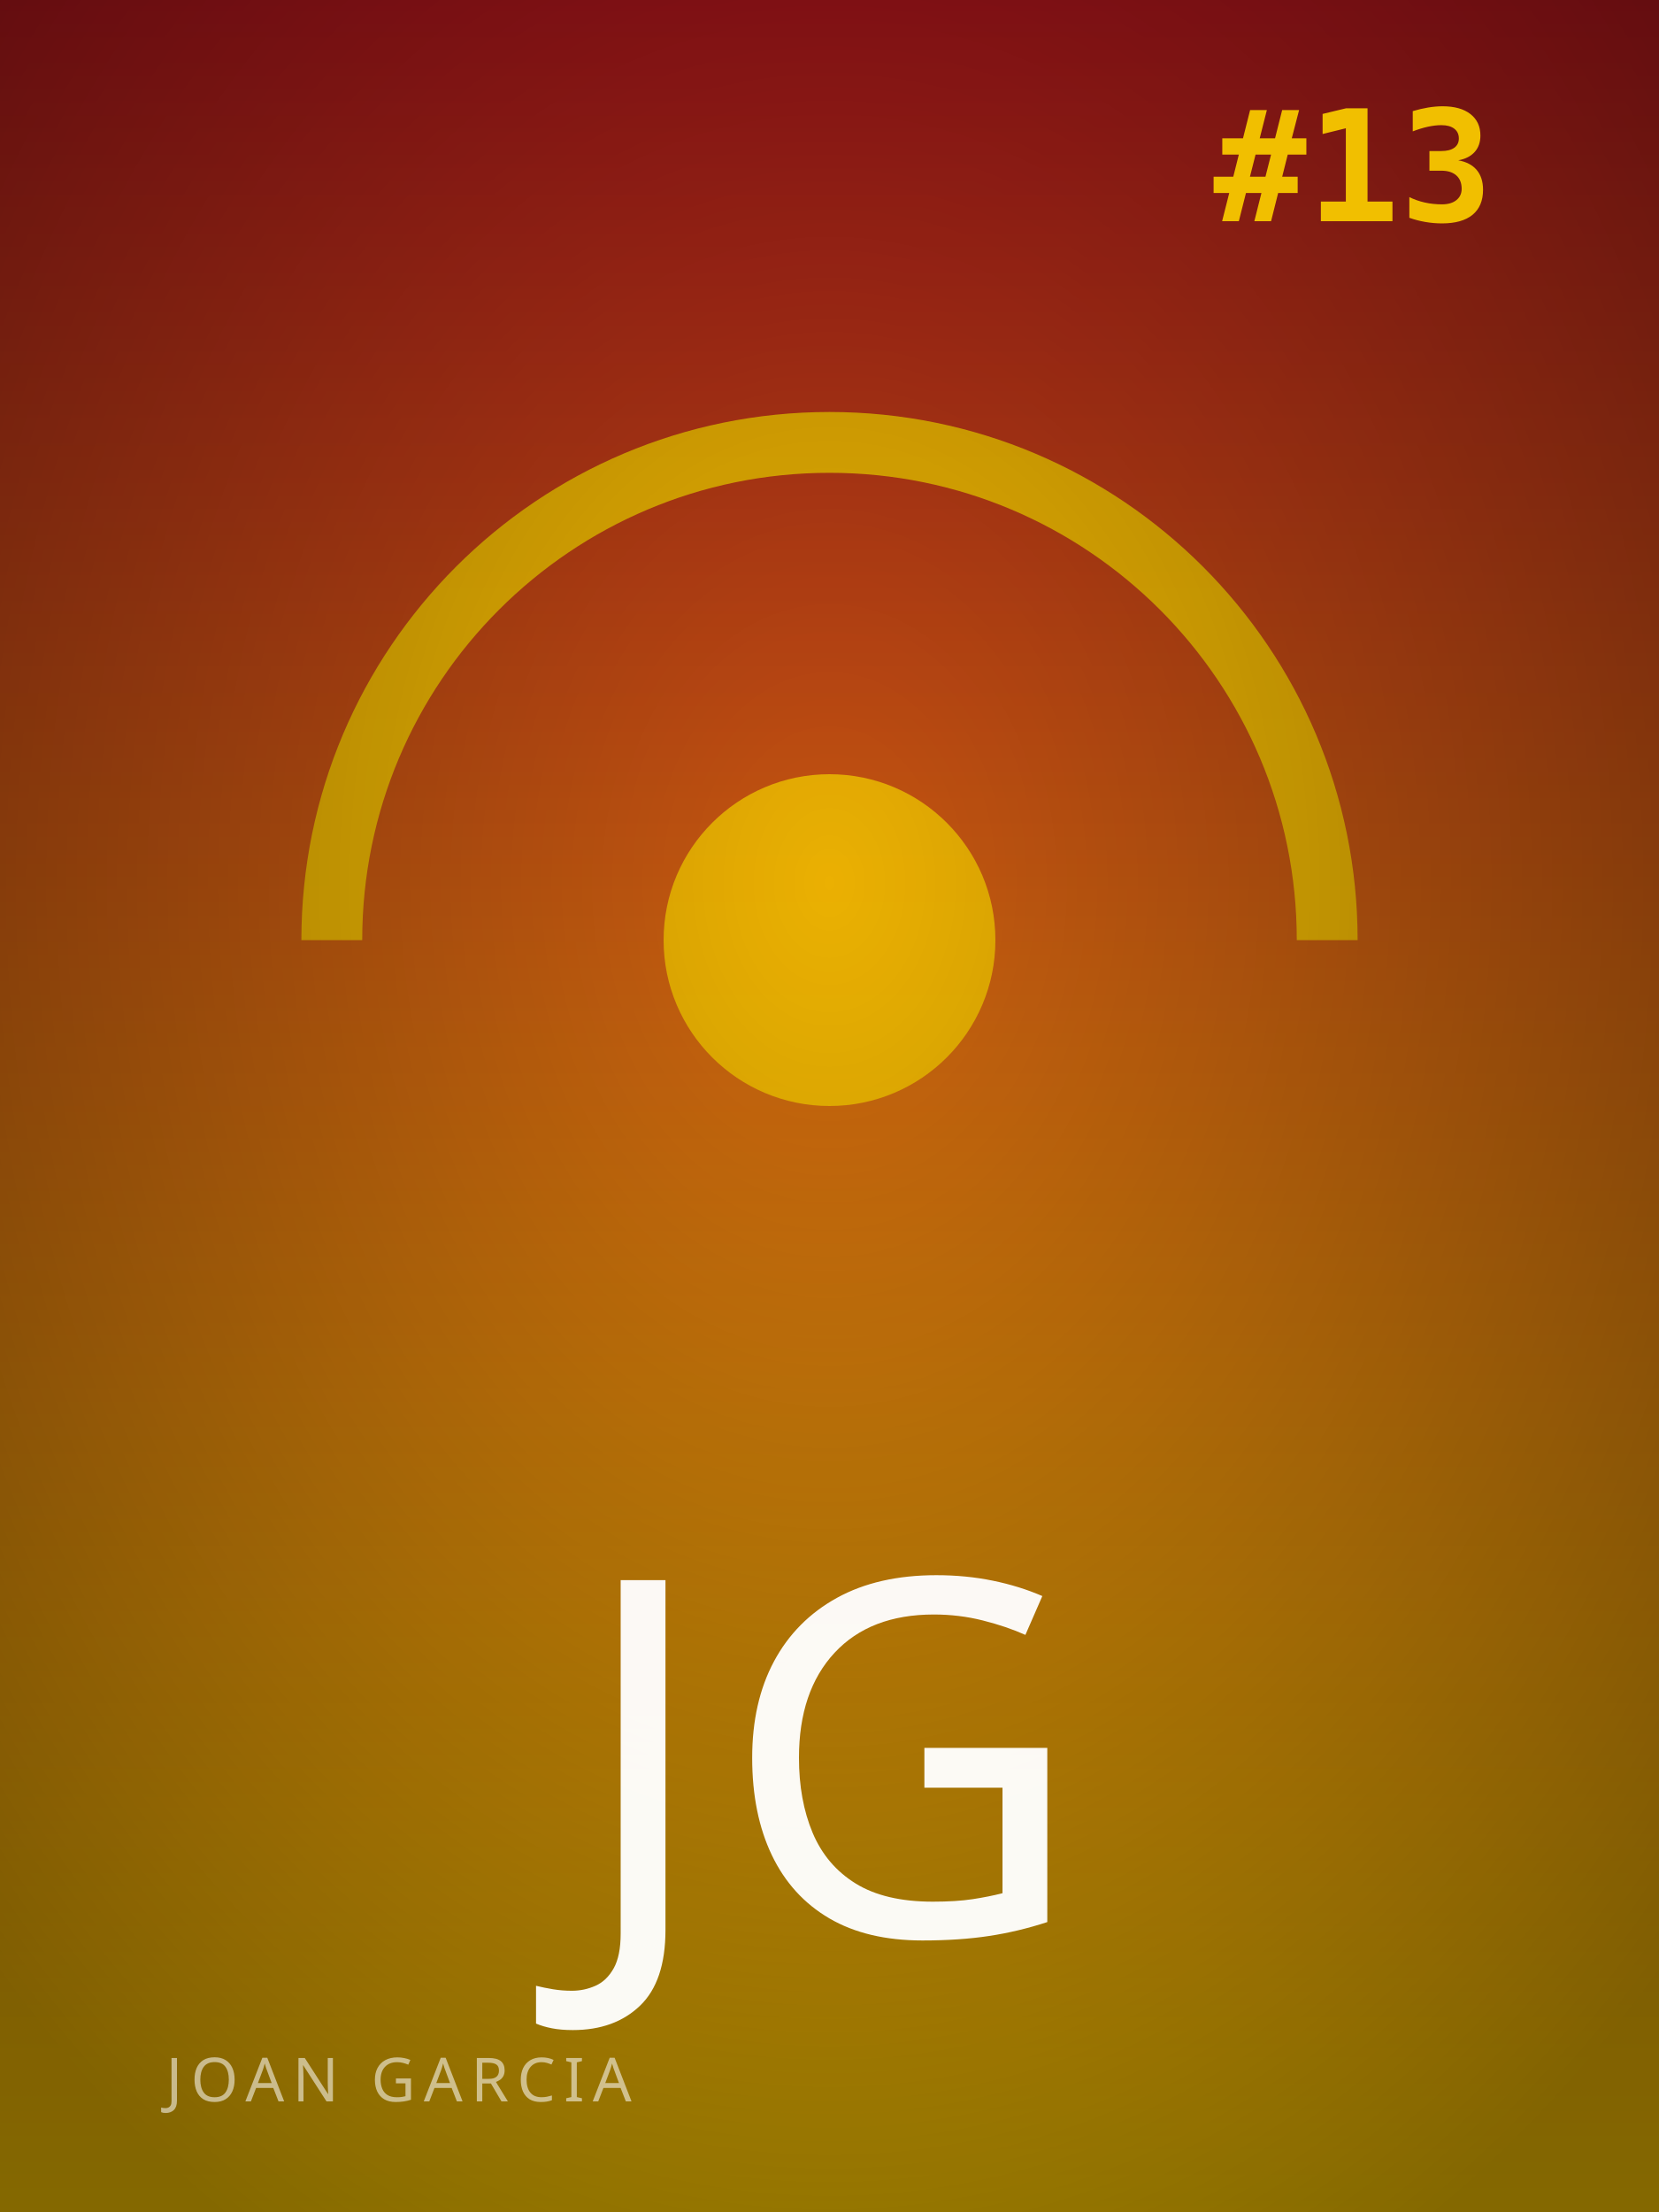
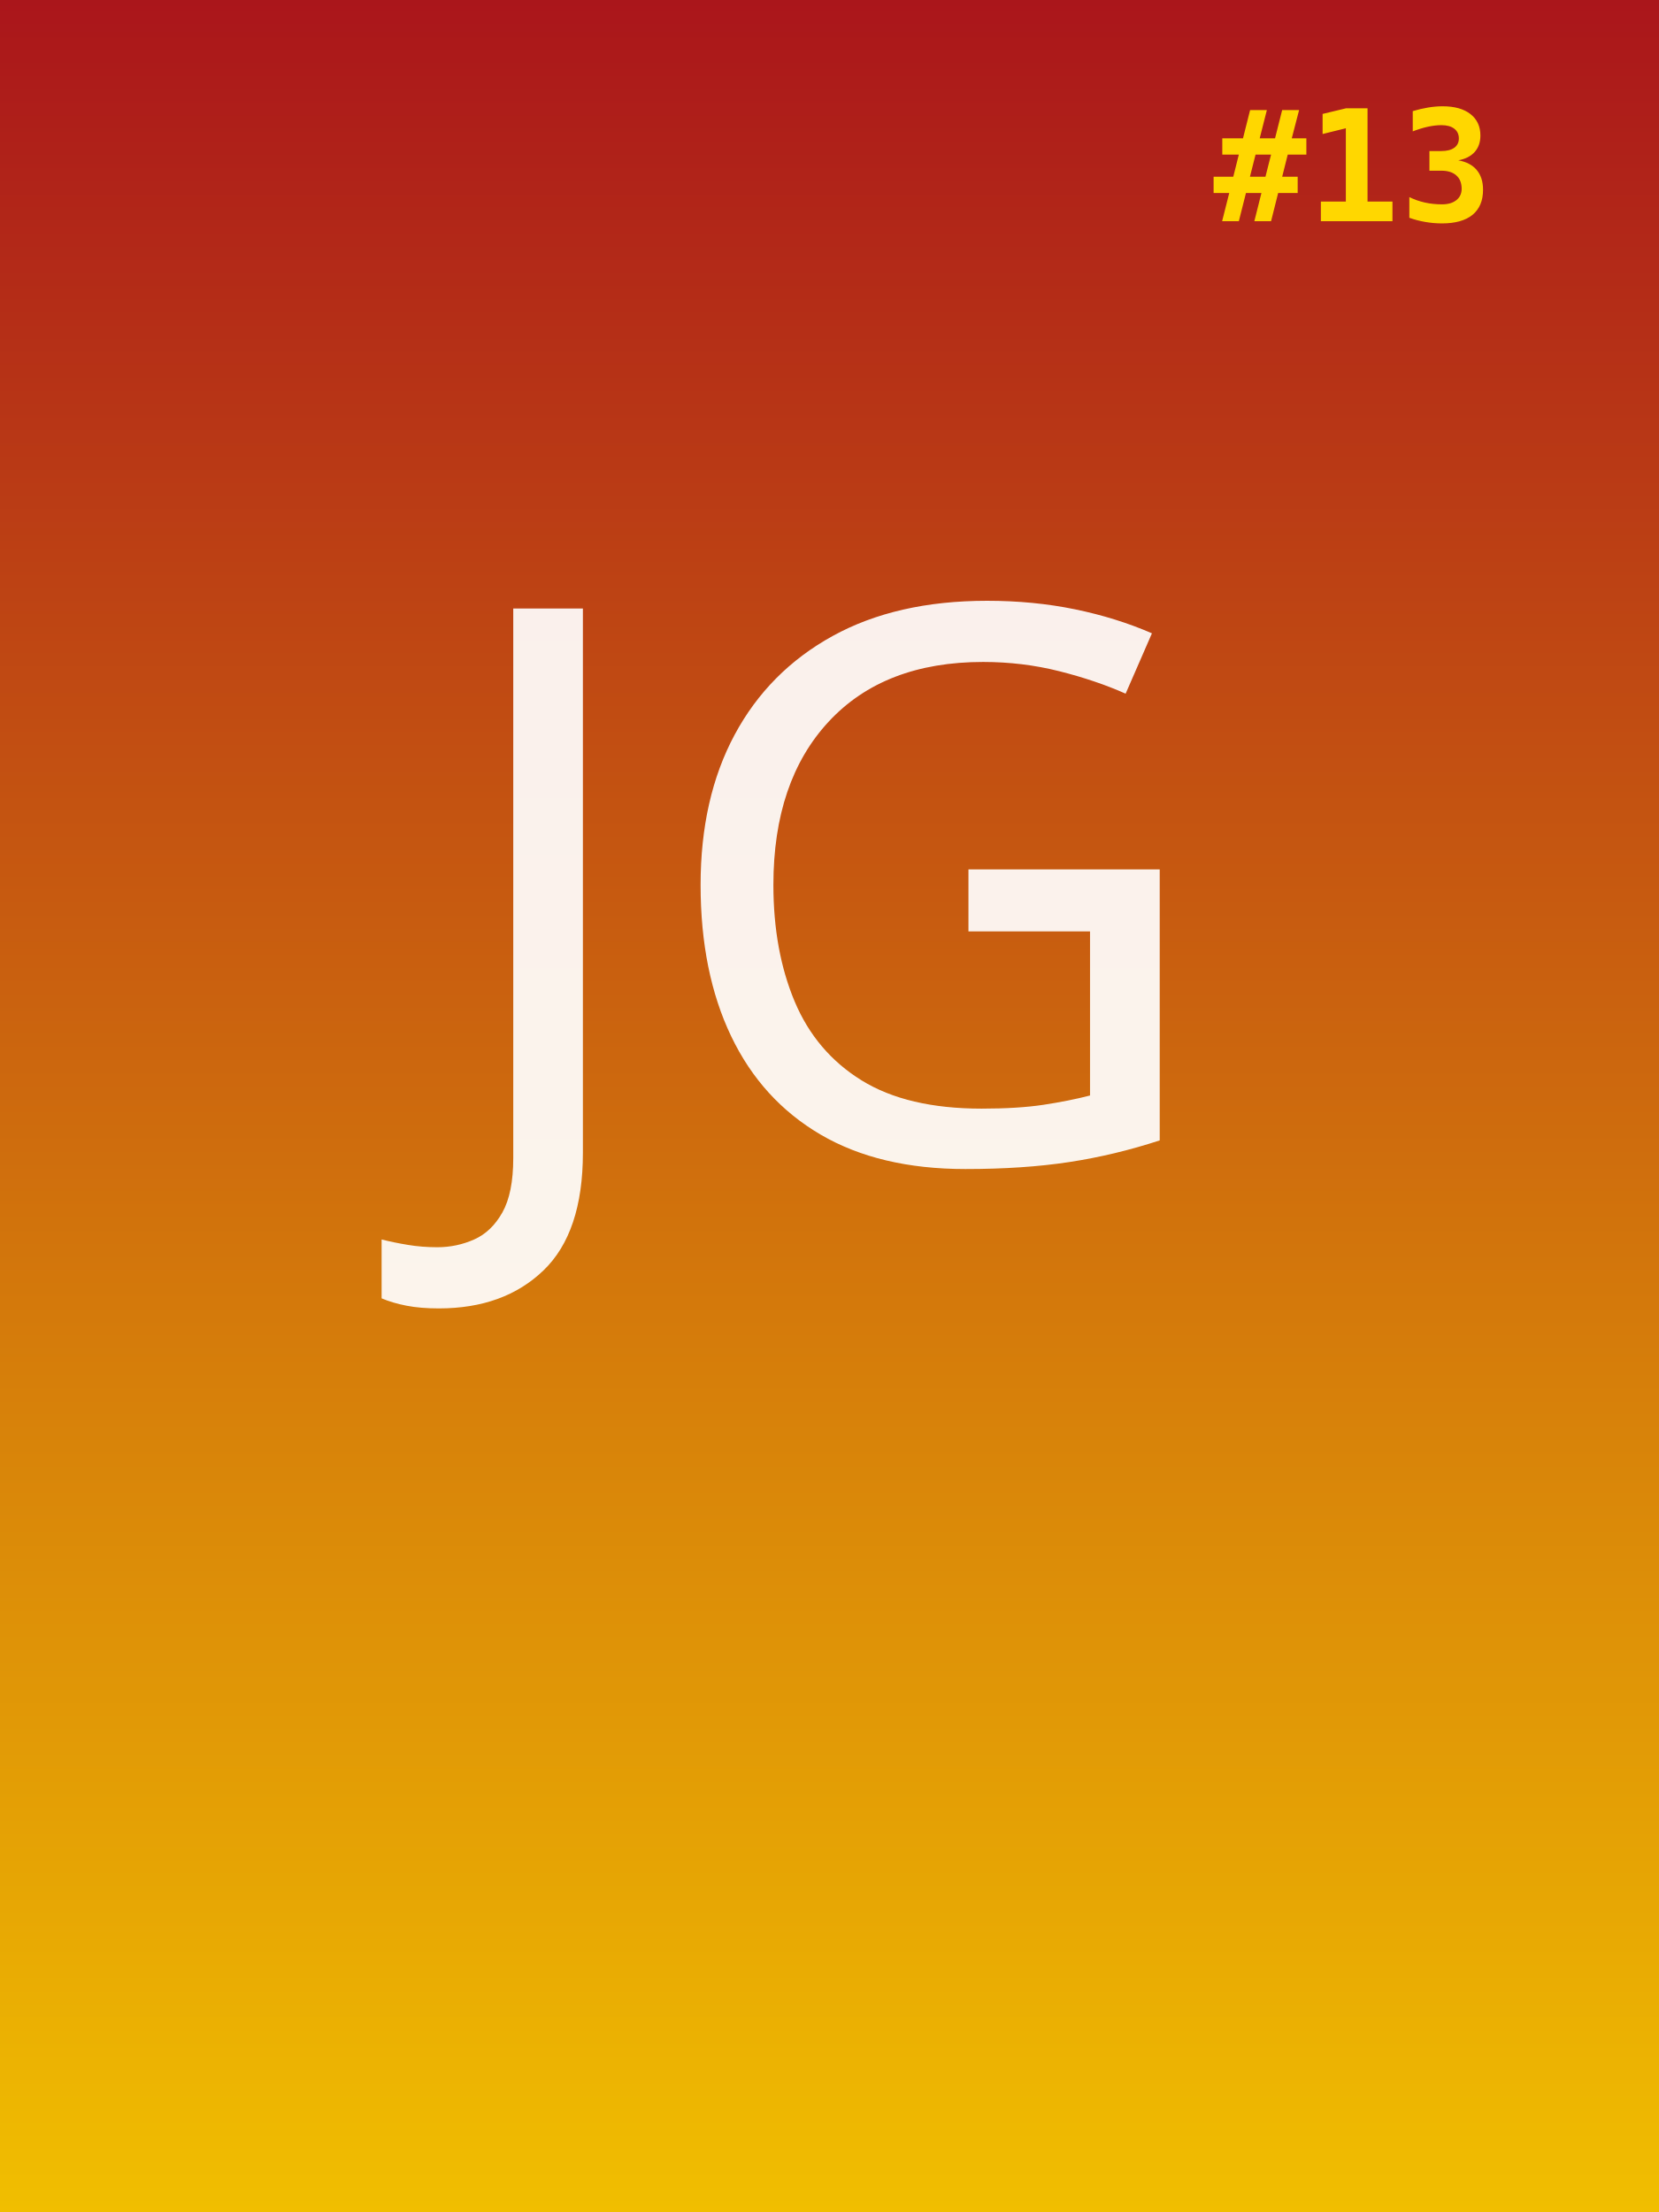
<svg xmlns="http://www.w3.org/2000/svg" viewBox="0 0 600 800" role="img" aria-labelledby="t">
  <defs>
-     <linearGradient id="bg" x1="0" y1="0" x2="0" y2="1">
+     <linearGradient id="g" x1="0" y1="0" x2="0" y2="1">
      <stop offset="0%" stop-color="#AA151B" />
      <stop offset="100%" stop-color="#F1BF00" />
    </linearGradient>
-     <radialGradient id="vignette" cx="0.5" cy="0.4" r="0.7">
-       <stop offset="0%" stop-color="transparent" />
-       <stop offset="100%" stop-color="rgba(0,0,0,0.45)" />
-     </radialGradient>
  </defs>
-   <rect width="600" height="800" fill="url(#bg)" />
-   <path d="M120 340 A180 180 0 0 1 480 340" fill="none" stroke="#F1BF00" stroke-width="22" opacity="0.9" />
-   <circle cx="300" cy="340" r="60" fill="#F1BF00" opacity="0.85" />
-   <rect width="600" height="800" fill="url(#vignette)" />
-   <text x="300" y="700" text-anchor="middle" font-family="Anton, Impact, sans-serif" font-size="180" fill="#fff" opacity="0.96" letter-spacing="4">JG</text>
-   <text x="540" y="80" text-anchor="end" font-family="JetBrains Mono, monospace" font-size="56" fill="#F1BF00" font-weight="700">#13</text>
-   <text x="60" y="760" font-family="Anton, Impact, sans-serif" font-size="22" fill="#fff" opacity="0.55" letter-spacing="3">JOAN GARCIA</text>
+   <rect width="600" height="800" fill="url(#g)" />
+   <text x="300" y="420" text-anchor="middle" font-family="Anton, Impact, sans-serif" font-size="280" fill="#fff" opacity="0.92">JG</text>
+   <text x="540" y="80" text-anchor="end" font-family="JetBrains Mono, monospace" font-size="56" fill="#FFD700" font-weight="700">#13</text>
</svg>
